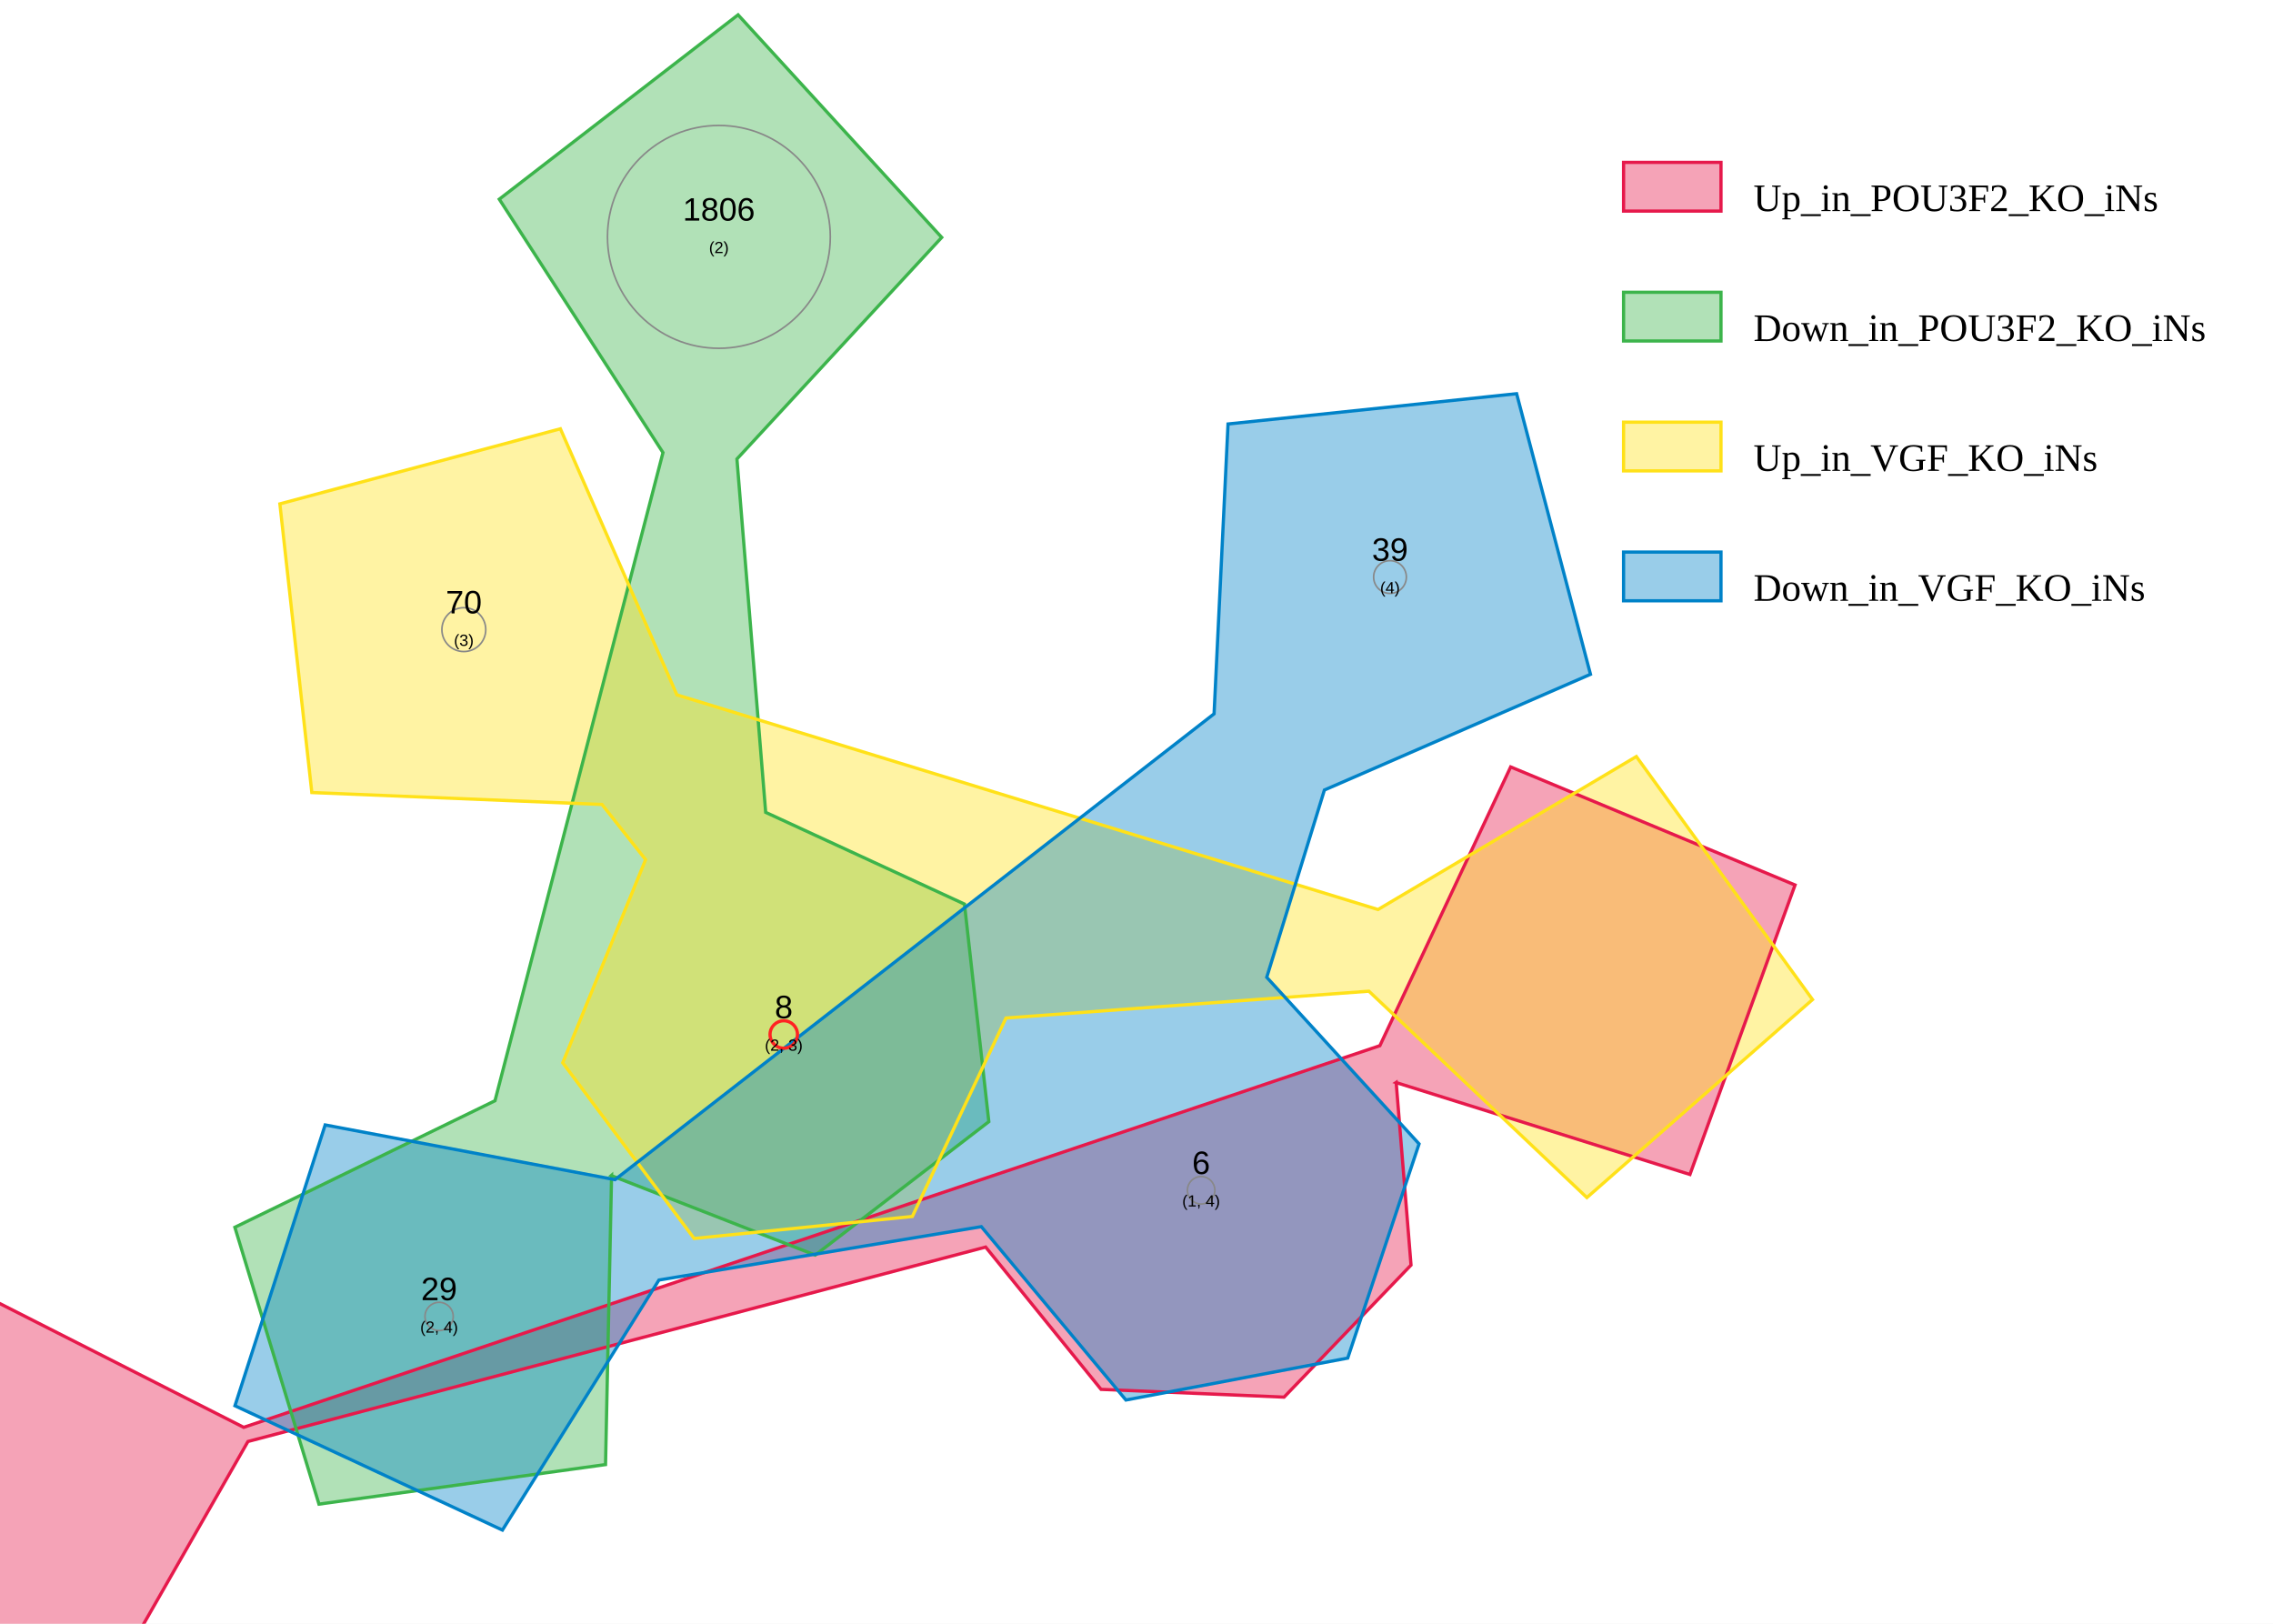
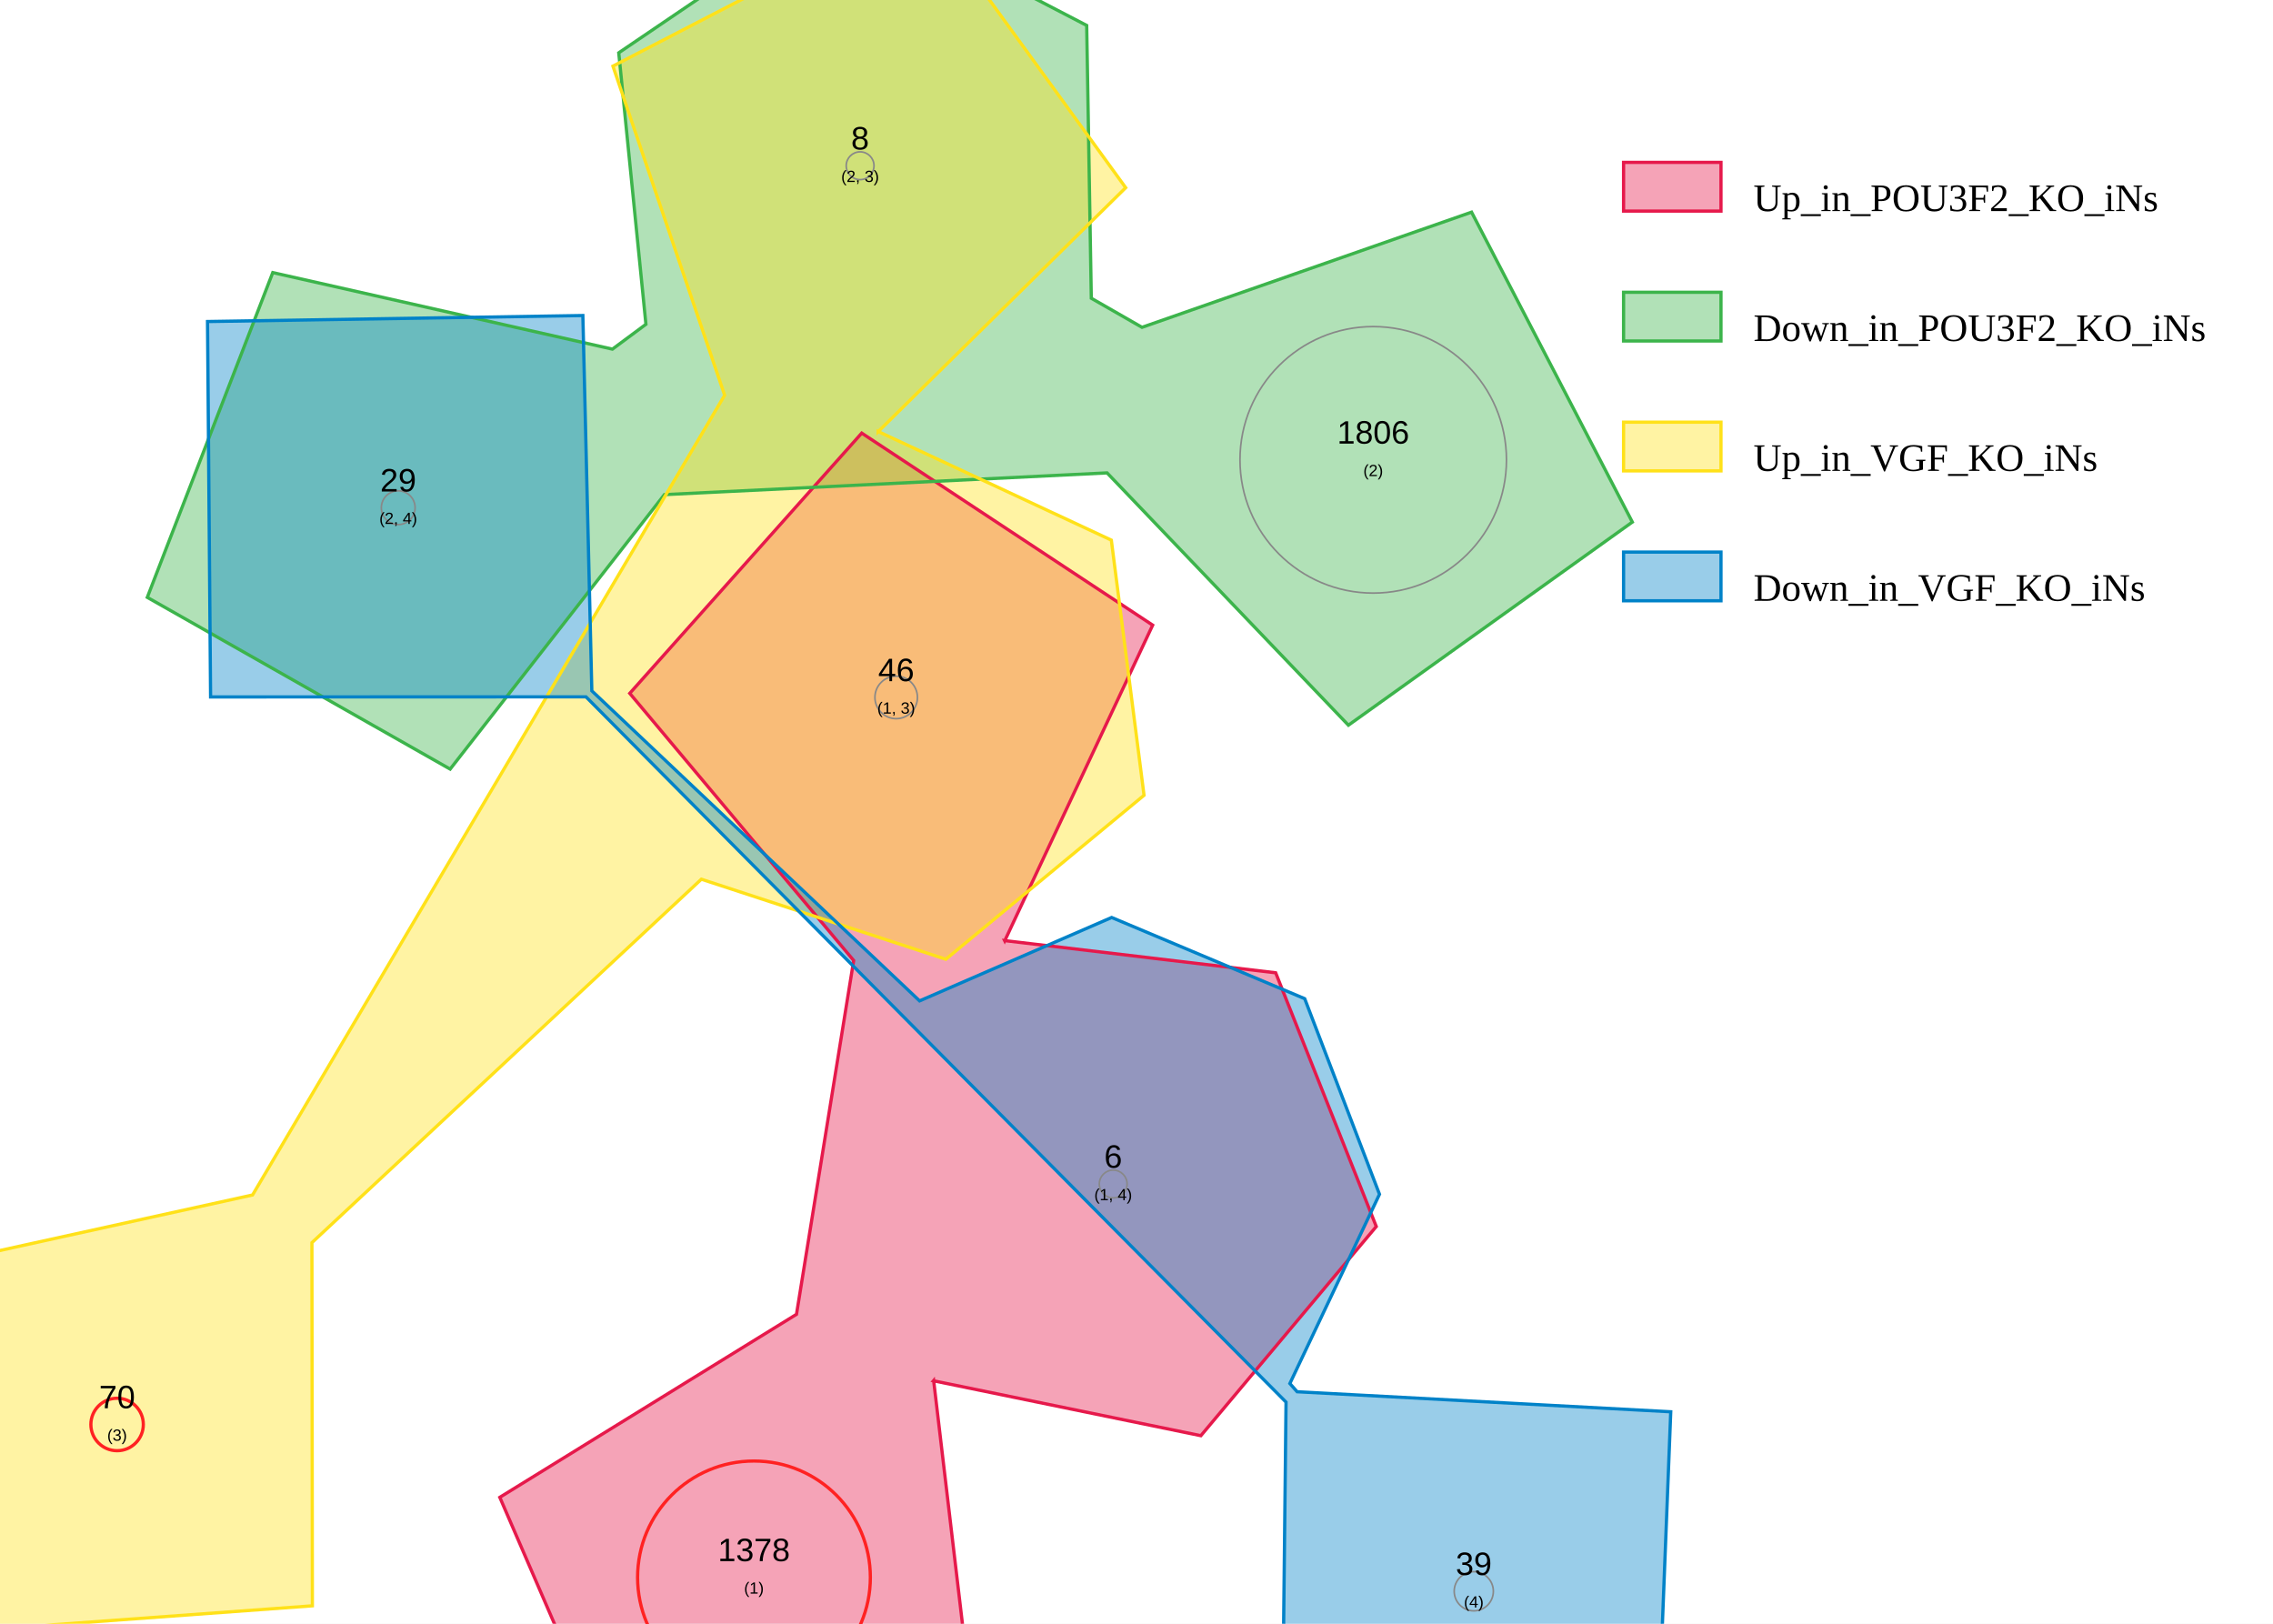
<svg xmlns="http://www.w3.org/2000/svg" xmlns:xlink="http://www.w3.org/1999/xlink" width="700" height="500">
  <defs>
    <style type="text/css">
  .borderLine {
	   stroke: none;
	   fill-opacity: 0.4;
  }
  .outLine {
	   stroke-width: 1;
	   fill: none;
  }
  .circle {
	   stroke: #888888;
	   stroke-width: 0.5;
	   fill: none;
    pointer-events: all;
  }
  .spcircle {
	   stroke: #FF2222;
	   stroke-width: 1;
	   fill: none;
    pointer-events: all;
  }
  .tLabel {
	   font-family: Arial;
    pointer-events: none;
	   font-size: 14px;
	   text-anchor: middle;
	   alignment-baseline: central;
  }
  .nLabel {
	   font-family: Arial;
    pointer-events: none;
	   font-size: 10px;
	   text-anchor: middle;
	   alignment-baseline: central;
  }
  .belong {
	   font-family: Arial;
    pointer-events: none;
	   font-size: 5px;
	   text-anchor: middle;
	   alignment-baseline: central;
  }
  .p0{
    stroke: none;
    fill: #e6194b;
  }
  .q0{
    fill: none;
    stroke: #e6194b;
  }
  .p1{
    stroke: none;
    fill: #3cb44b;
  }
  .q1{
    fill: none;
    stroke: #3cb44b;
  }
  .p2{
    stroke: none;
    fill: #ffe119;
  }
  .q2{
    fill: none;
    stroke: #ffe119;
  }
  .p3{
    stroke: none;
    fill: #0082c8;
  }
  .q3{
    fill: none;
    stroke: #0082c8;
  }

</style>
    <symbol id="bl0">
-       <path d="M 75.05 439.52 L -10.77 395.97 L -55.74 481.05 L 28.59 527.43 L 76.36 443.88 L 303.55 384.01 L 339.08 427.83 L 395.44 430.22 L 434.54 389.56 L 429.97 333.33 L 429.94 333.35 L 520.44 361.66 L 552.81 272.52 L 465.23 236.16 L 424.95 322.00 Z" />
+       <path d="M 245.29 404.72 L 153.92 461.07 L 196.49 559.62 L 300.15 531.74 L 287.53 425.13 L 287.48 425.19 L 369.82 442.09 L 423.84 377.68 L 392.86 299.55 L 309.39 289.64 L 309.42 289.70 L 354.98 192.50 L 265.38 133.37 L 193.94 213.50 L 262.90 295.77 Z" />
    </symbol>
    <symbol id="bl1">
-       <path d="M 152.44 338.95 L 72.33 377.92 L 98.23 463.17 L 186.48 450.99 L 188.34 361.92 L 188.25 362.00 L 251.06 386.48 L 304.52 345.40 L 297.02 278.40 L 235.80 250.15 L 226.95 141.34 L 290.01 73.11 L 227.30 4.57 L 153.76 61.34 L 204.17 139.37 Z" />
+       <path d="M 188.60 107.51 L 84.00 83.94 L 45.36 183.95 L 138.63 236.83 L 204.61 152.31 L 340.94 145.62 L 415.26 223.31 L 502.70 160.76 L 453.19 65.33 L 351.70 100.79 L 336.08 91.84 L 334.66 7.83 L 260.09 -30.89 L 190.55 16.26 L 198.92 99.86 Z" />
    </symbol>
    <symbol id="bl2">
-       <path d="M 208.46 213.97 L 172.58 132.04 L 86.19 155.16 L 96.03 244.05 L 185.39 247.72 L 198.82 264.71 L 173.30 327.26 L 213.76 381.37 L 280.97 374.59 L 309.80 313.49 L 421.57 305.22 L 488.70 368.77 L 558.19 307.80 L 503.93 232.96 L 424.38 280.07 Z" />
+       <path d="M 77.78 367.97 L -31.44 391.97 L -15.32 502.63 L 96.20 494.48 L 96.06 382.65 L 215.99 270.74 L 291.28 295.38 L 352.32 244.89 L 342.25 166.32 L 270.44 132.87 L 270.44 132.91 L 346.67 57.80 L 283.81 -28.82 L 188.76 20.36 L 223.16 121.70 Z" />
    </symbol>
    <symbol id="bl3">
-       <path d="M 189.40 363.25 L 100.14 346.40 L 72.36 432.88 L 154.73 471.16 L 202.93 394.16 L 302.21 377.73 L 346.74 431.11 L 415.05 418.20 L 437.02 352.24 L 390.11 300.94 L 407.87 243.27 L 489.81 207.64 L 467.06 121.23 L 378.19 130.56 L 373.89 219.81 Z" />
+       <path d="M 182.26 212.73 L 179.50 97.16 L 63.91 99.01 L 64.85 214.61 L 180.46 214.58 L 396.05 431.76 L 394.81 546.98 L 510.00 549.87 L 514.53 434.73 L 399.47 428.56 L 397.23 426.03 L 424.83 367.75 L 401.80 307.52 L 342.35 282.52 L 283.20 308.20 Z" />
    </symbol>
  </defs>
  <rect width="700" height="500" style="fill:#fff;stroke-width:0" />
  <use class="p0 borderLine" xlink:href="#bl0" />
  <use class="p1 borderLine" xlink:href="#bl1" />
  <use class="p2 borderLine" xlink:href="#bl2" />
  <use class="p3 borderLine" xlink:href="#bl3" />
  <use class="q0 outLine" xlink:href="#bl0" />
  <use class="q1 outLine" xlink:href="#bl1" />
  <use class="q2 outLine" xlink:href="#bl2" />
  <use class="q3 outLine" xlink:href="#bl3" />
-   <circle class="circle" cx="221.391" cy="72.941" r="34.311" />
-   <text class="tLabel" x="221.39" y="52.94" />
-   <text class="nLabel" x="221.39" y="67.94">1806</text>
-   <text class="belong" x="221.39" y="77.94">(2)</text>
-   <circle class="spcircle" cx="241.367" cy="318.549" r="4.227" />
-   <text class="tLabel" x="241.37" y="298.55" />
-   <text class="nLabel" x="241.37" y="313.55">8</text>
-   <text class="belong" x="241.37" y="323.55">(2, 3)</text>
-   <circle class="circle" cx="135.226" cy="405.371" r="4.348" />
-   <text class="tLabel" x="135.23" y="385.37" />
-   <text class="nLabel" x="135.23" y="400.37">29</text>
-   <text class="belong" x="135.23" y="410.37">(2, 4)</text>
-   <circle class="circle" cx="142.84" cy="193.879" r="6.755" />
-   <text class="tLabel" x="142.84" y="173.88" />
-   <text class="nLabel" x="142.84" y="188.88">70</text>
-   <text class="belong" x="142.84" y="198.88">(3)</text>
-   <circle class="circle" cx="428.068" cy="177.692" r="5.042" />
-   <text class="tLabel" x="428.07" y="157.69" />
-   <text class="nLabel" x="428.07" y="172.69">39</text>
-   <text class="belong" x="428.07" y="182.69">(4)</text>
-   <circle class="circle" cx="369.905" cy="366.522" r="4.227" />
-   <text class="tLabel" x="369.90" y="346.52" />
-   <text class="nLabel" x="369.90" y="361.52">6</text>
-   <text class="belong" x="369.90" y="371.52">(1, 4)</text>
+   <circle class="spcircle" cx="232.195" cy="485.732" r="35.842" />
+   <text class="tLabel" x="232.19" y="465.73" />
+   <text class="nLabel" x="232.19" y="480.73">1378</text>
+   <text class="belong" x="232.19" y="490.73">(1)</text>
+   <circle class="circle" cx="422.904" cy="141.597" r="41.033" />
+   <text class="tLabel" x="422.90" y="121.60" />
+   <text class="nLabel" x="422.90" y="136.60">1806</text>
+   <text class="belong" x="422.90" y="146.60">(2)</text>
+   <circle class="circle" cx="264.882" cy="51.033" r="4.279" />
+   <text class="tLabel" x="264.88" y="31.03" />
+   <text class="nLabel" x="264.88" y="46.03">8</text>
+   <text class="belong" x="264.88" y="56.03">(2, 3)</text>
+   <circle class="circle" cx="122.638" cy="156.338" r="5.2" />
+   <text class="tLabel" x="122.64" y="136.34" />
+   <text class="nLabel" x="122.64" y="151.34">29</text>
+   <text class="belong" x="122.64" y="161.34">(2, 4)</text>
+   <circle class="spcircle" cx="36.063" cy="438.64" r="8.078" />
+   <text class="tLabel" x="36.06" y="418.64" />
+   <text class="nLabel" x="36.06" y="433.64">70</text>
+   <text class="belong" x="36.06" y="443.64">(3)</text>
+   <circle class="circle" cx="275.993" cy="214.752" r="6.549" />
+   <text class="tLabel" x="275.99" y="194.75" />
+   <text class="nLabel" x="275.99" y="209.75">46</text>
+   <text class="belong" x="275.99" y="219.75">(1, 3)</text>
+   <circle class="circle" cx="453.87" cy="490" r="6.03" />
+   <text class="tLabel" x="453.87" y="470.00" />
+   <text class="nLabel" x="453.87" y="485.00">39</text>
+   <text class="belong" x="453.87" y="495.00">(4)</text>
+   <circle class="circle" cx="342.823" cy="364.589" r="4.279" />
+   <text class="tLabel" x="342.82" y="344.59" />
+   <text class="nLabel" x="342.82" y="359.59">6</text>
+   <text class="belong" x="342.82" y="369.59">(1, 4)</text>
  <rect class="p0 borderLine" x="500.00" y="50.00" width="30.00" height="15.00" />
  <rect class="q0" x="500.00" y="50.00" width="30.00" height="15.00" />
  <text class="legend" x="540.00" y="65.00">Up_in_POU3F2_KO_iNs</text>
  <rect class="p1 borderLine" x="500.00" y="90.00" width="30.00" height="15.00" />
  <rect class="q1" x="500.00" y="90.00" width="30.00" height="15.00" />
  <text class="legend" x="540.00" y="105.00">Down_in_POU3F2_KO_iNs</text>
  <rect class="p2 borderLine" x="500.00" y="130.00" width="30.00" height="15.00" />
  <rect class="q2" x="500.00" y="130.00" width="30.00" height="15.00" />
  <text class="legend" x="540.00" y="145.00">Up_in_VGF_KO_iNs</text>
  <rect class="p3 borderLine" x="500.00" y="170.00" width="30.00" height="15.00" />
  <rect class="q3" x="500.00" y="170.00" width="30.00" height="15.00" />
  <text class="legend" x="540.00" y="185.00">Down_in_VGF_KO_iNs</text>
</svg>
